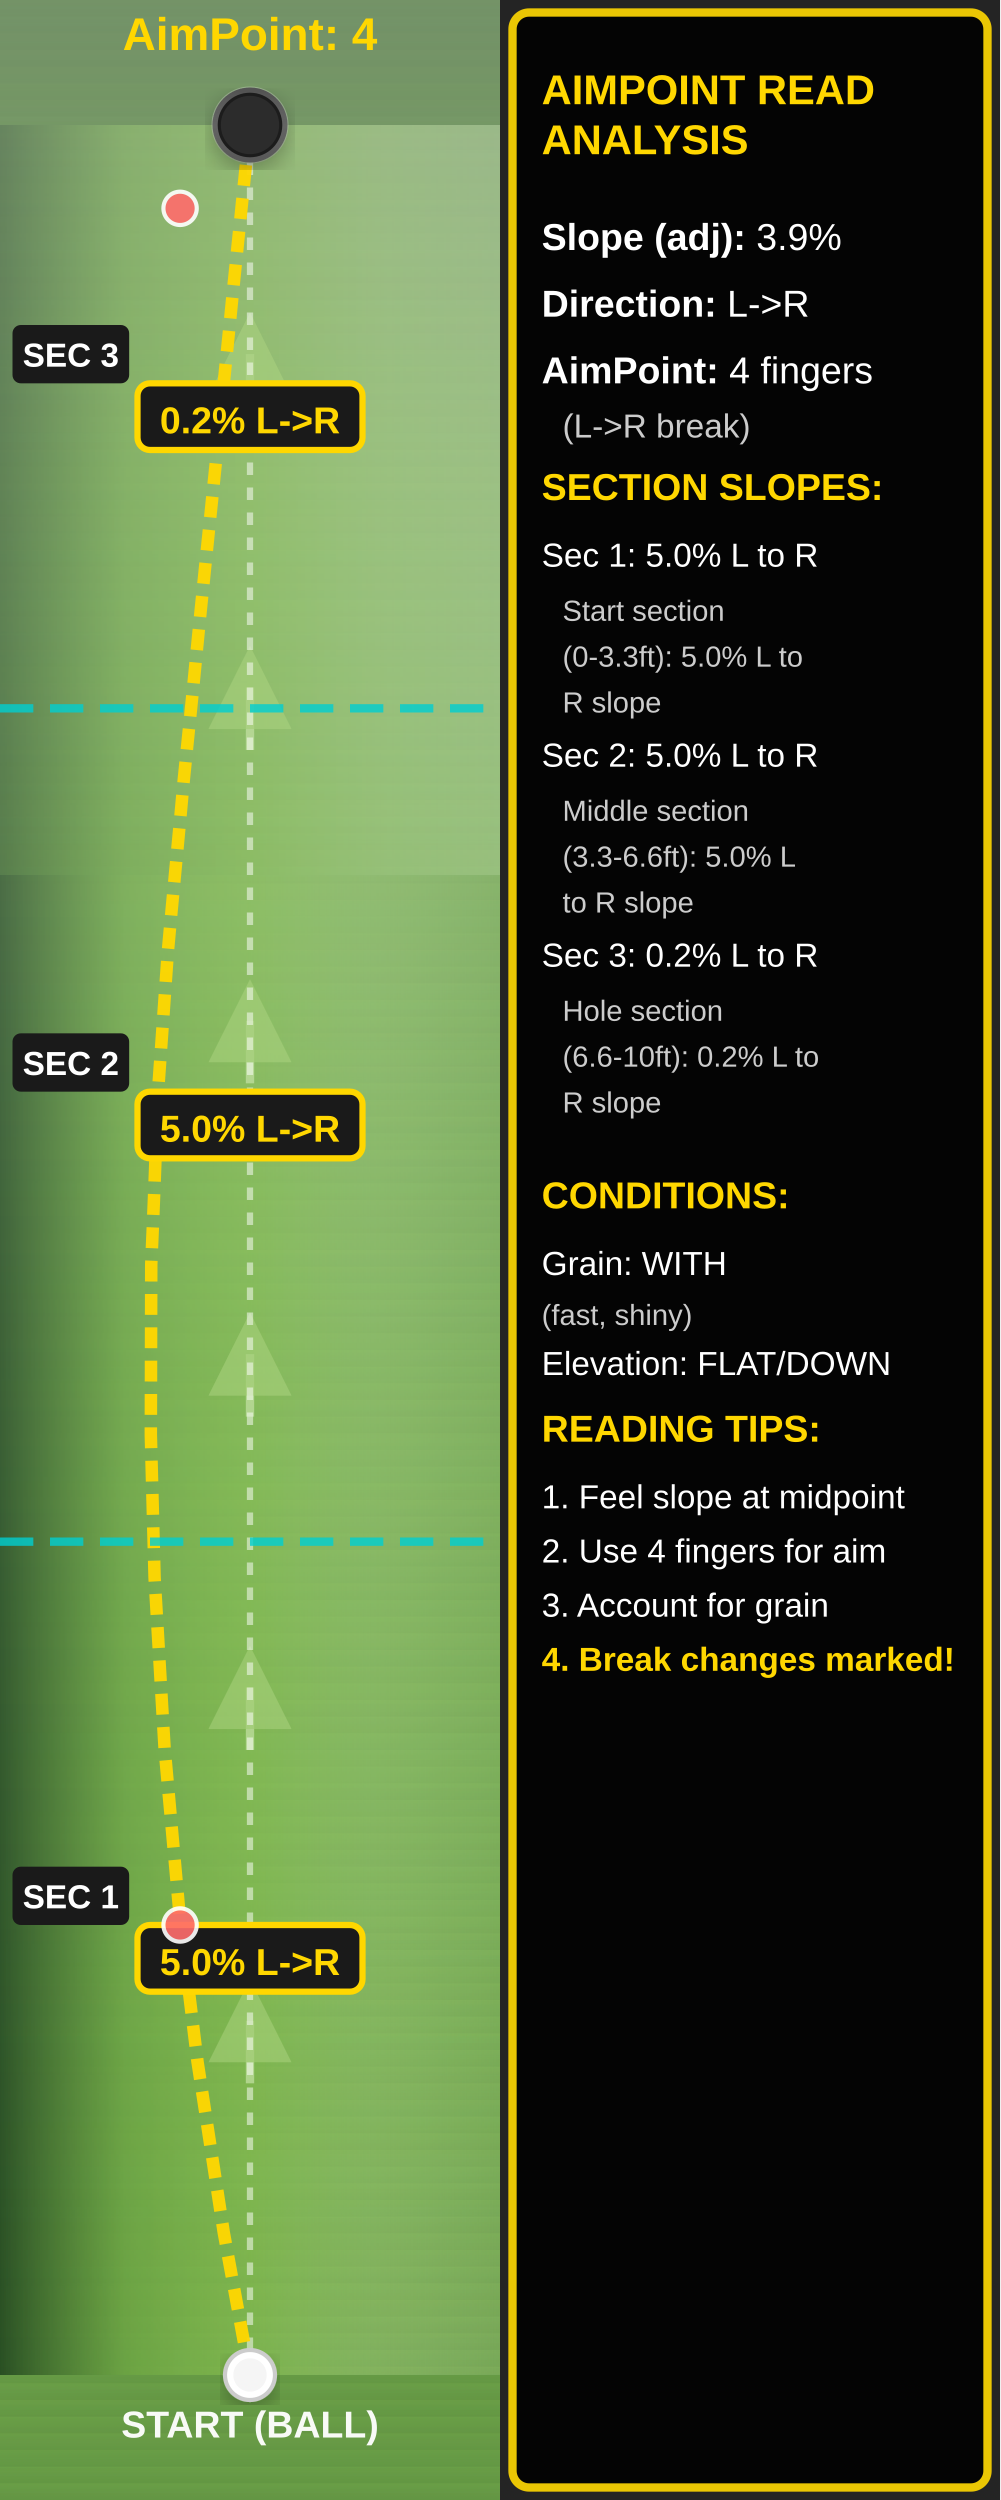
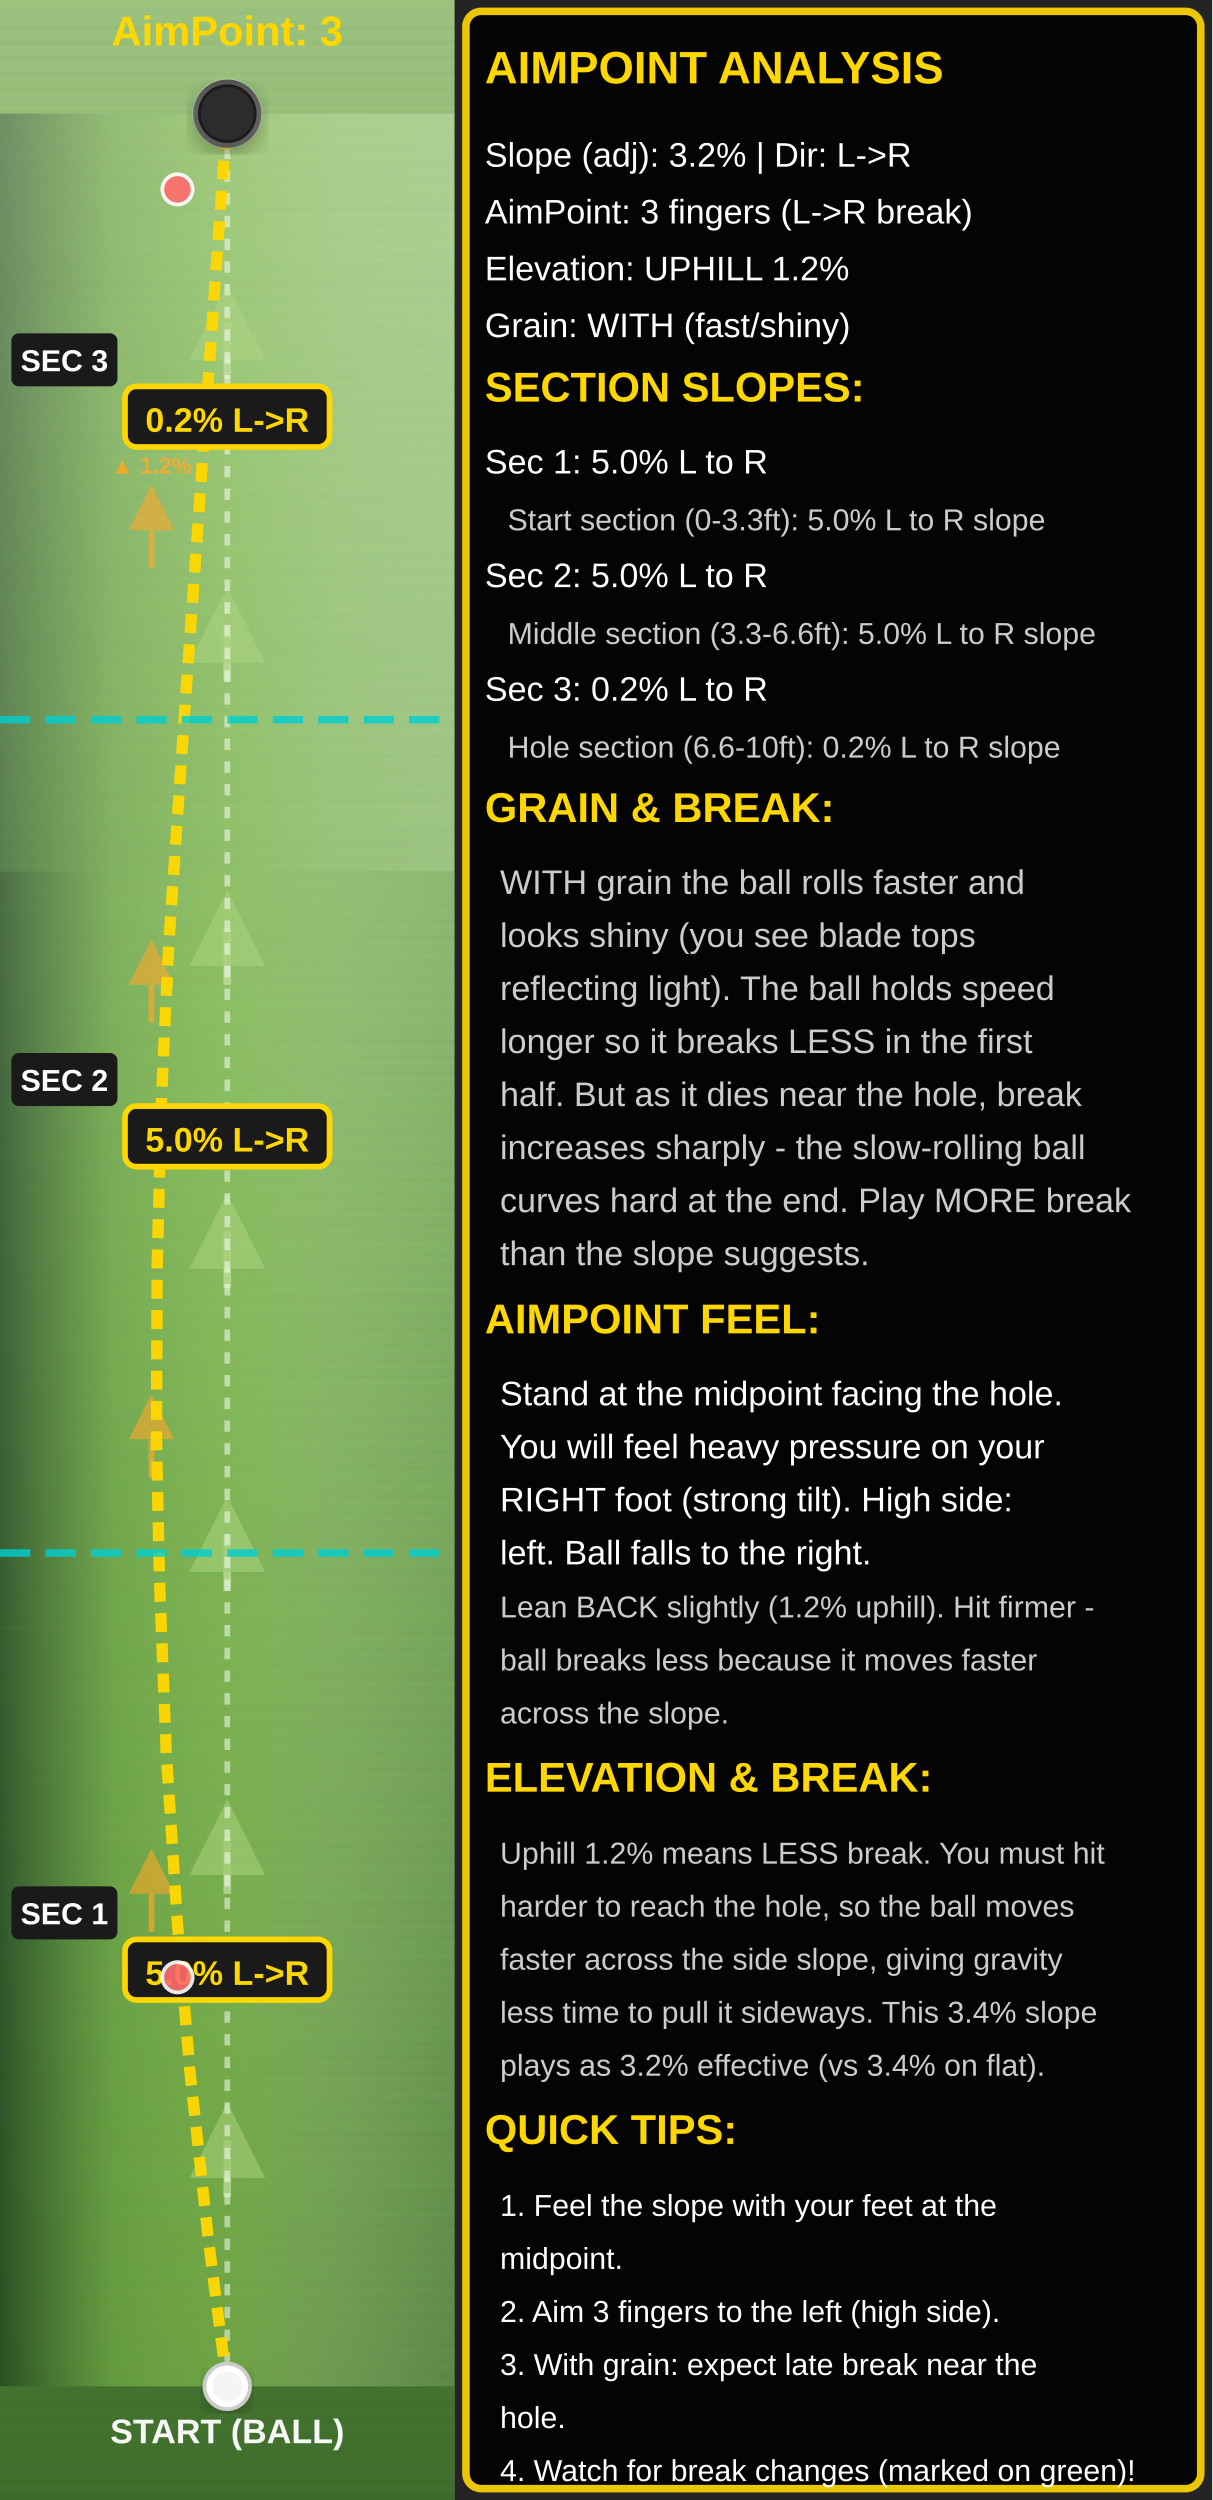
- <svg xmlns="http://www.w3.org/2000/svg" width="240" height="600">
+ <svg xmlns="http://www.w3.org/2000/svg" width="320" height="660">
  <defs>
    <linearGradient id="baseGreen" x1="0%" y1="0%" x2="0%" y2="100%">
      <stop offset="0%" style="stop-color:#689F38;stop-opacity:1" />
      <stop offset="50%" style="stop-color:#558B2F;stop-opacity:1" />
      <stop offset="100%" style="stop-color:#4A7C27;stop-opacity:1" />
    </linearGradient>
    <linearGradient id="grainGradient" x1="0%" y1="0%" x2="0%" y2="100%">
      <stop offset="0%" style="stop-color:#E8F5E9;stop-opacity:0.6" />
      <stop offset="30%" style="stop-color:#C8E6C9;stop-opacity:0.5" />
      <stop offset="60%" style="stop-color:#A5D6A7;stop-opacity:0.35" />
      <stop offset="100%" style="stop-color:#81C784;stop-opacity:0.2" />
    </linearGradient>
    <linearGradient id="elevationGradient" x1="0%" y1="0%" x2="0%" y2="100%">
-       <stop offset="0%" style="stop-color:#1B3D14;stop-opacity:1.0" />
-       <stop offset="20%" style="stop-color:#4A7C27;stop-opacity:0.85" />
-       <stop offset="50%" style="stop-color:#689F38;stop-opacity:0.6" />
-       <stop offset="80%" style="stop-color:#8BC34A;stop-opacity:0.4" />
-       <stop offset="100%" style="stop-color:#AED581;stop-opacity:0.3" />
+       <stop offset="0%" style="stop-color:#AED581;stop-opacity:0.21" />
+       <stop offset="50%" style="stop-color:#689F38;stop-opacity:0.45" />
+       <stop offset="100%" style="stop-color:#1B3D14;stop-opacity:0.70" />
    </linearGradient>
    <linearGradient id="breakGradientSec1" x1="0%" y1="0%" x2="100%" y2="0%">
      <stop offset="0%" style="stop-color:#1B3D14;stop-opacity:1.0" />
      <stop offset="25%" style="stop-color:#689F38;stop-opacity:0.8" />
      <stop offset="50%" style="stop-color:#8BC34A;stop-opacity:0.6" />
      <stop offset="75%" style="stop-color:#AED581;stop-opacity:0.4" />
      <stop offset="100%" style="stop-color:#C5E1A5;stop-opacity:0.2" />
    </linearGradient>
    <linearGradient id="breakGradientSec2" x1="0%" y1="0%" x2="100%" y2="0%">
      <stop offset="0%" style="stop-color:#1B3D14;stop-opacity:1.0" />
      <stop offset="25%" style="stop-color:#689F38;stop-opacity:0.8" />
      <stop offset="50%" style="stop-color:#8BC34A;stop-opacity:0.6" />
      <stop offset="75%" style="stop-color:#AED581;stop-opacity:0.4" />
      <stop offset="100%" style="stop-color:#C5E1A5;stop-opacity:0.2" />
    </linearGradient>
    <linearGradient id="breakGradientSec3" x1="0%" y1="0%" x2="100%" y2="0%">
      <stop offset="0%" style="stop-color:#1B3D14;stop-opacity:0.72" />
      <stop offset="25%" style="stop-color:#689F38;stop-opacity:0.642" />
      <stop offset="50%" style="stop-color:#8BC34A;stop-opacity:0.565" />
      <stop offset="75%" style="stop-color:#AED581;stop-opacity:0.488" />
      <stop offset="100%" style="stop-color:#C5E1A5;stop-opacity:0.41" />
    </linearGradient>
    <linearGradient id="holeGrainGradient" x1="50%" y1="0%" x2="50%" y2="100%">
      <stop offset="0%" style="stop-color:#FFFFFF;stop-opacity:0.3" />
      <stop offset="50%" style="stop-color:#CCCCCC;stop-opacity:0.5" />
      <stop offset="100%" style="stop-color:#999999;stop-opacity:0.6" />
    </linearGradient>
    <filter id="shadow">
      <feDropShadow dx="0" dy="2" stdDeviation="3" flood-opacity="0.3" />
    </filter>
    <marker id="arrowhead-grain" markerWidth="10" markerHeight="10" refX="5" refY="5" orient="auto">
      <polygon points="0,0 10,5 0,10" fill="#AED581" opacity="0.7" />
    </marker>
+     <marker id="arrowhead-elev-up" markerWidth="8" markerHeight="8" refX="4" refY="8" orient="0">
+       <polygon points="4,0 8,8 0,8" fill="#FFA726" opacity="0.85" />
+     </marker>
+     <marker id="arrowhead-elev-down" markerWidth="8" markerHeight="8" refX="4" refY="0" orient="0">
+       <polygon points="0,0 8,0 4,8" fill="#4FC3F7" opacity="0.85" />
+     </marker>
    <pattern id="grassTexture" x="0" y="0" width="4" height="4" patternUnits="userSpaceOnUse">
      <rect width="4" height="4" fill="url(#baseGreen)" opacity="0.95" />
      <line x1="0" y1="2" x2="4" y2="2" stroke="#5A9B3F" stroke-width="0.5" opacity="0.3" />
    </pattern>
  </defs>
-   <rect width="120" height="600" fill="url(#baseGreen)" />
-   <rect width="120" height="600" fill="url(#grassTexture)" opacity="0.3" />
-   <rect width="120" height="600" fill="url(#elevationGradient)" opacity="0.7" />
-   <rect x="0" y="390.0" width="120" height="180.0" fill="url(#breakGradientSec1)" opacity="1.0" />
-   <rect x="0" y="210.0" width="120" height="180.0" fill="url(#breakGradientSec2)" opacity="1.0" />
-   <rect x="0" y="30" width="120" height="180.0" fill="url(#breakGradientSec3)" opacity="1.0" />
-   <rect width="120" height="600" fill="url(#grainGradient)" opacity="0.6" />
+   <rect width="120" height="660" fill="url(#baseGreen)" />
+   <rect width="120" height="660" fill="url(#grassTexture)" opacity="0.3" />
+   <rect width="120" height="660" fill="url(#elevationGradient)" opacity="0.7" />
+   <rect x="0" y="430.0" width="120" height="200.0" fill="url(#breakGradientSec1)" opacity="1.0" />
+   <rect x="0" y="230.0" width="120" height="200.0" fill="url(#breakGradientSec2)" opacity="1.0" />
+   <rect x="0" y="30" width="120" height="200.0" fill="url(#breakGradientSec3)" opacity="1.0" />
+   <rect width="120" height="660" fill="url(#grainGradient)" opacity="0.6" />
  <line x1="60.0" y1="100" x2="60.0" y2="85" stroke="#C5E1A5" stroke-width="2" opacity="0.7" marker-end="url(#arrowhead-grain)" />
  <line x1="60.0" y1="180" x2="60.0" y2="165" stroke="#C5E1A5" stroke-width="2" opacity="0.7" marker-end="url(#arrowhead-grain)" />
  <line x1="60.0" y1="260" x2="60.0" y2="245" stroke="#C5E1A5" stroke-width="2" opacity="0.7" marker-end="url(#arrowhead-grain)" />
  <line x1="60.0" y1="340" x2="60.0" y2="325" stroke="#C5E1A5" stroke-width="2" opacity="0.7" marker-end="url(#arrowhead-grain)" />
  <line x1="60.0" y1="420" x2="60.0" y2="405" stroke="#C5E1A5" stroke-width="2" opacity="0.7" marker-end="url(#arrowhead-grain)" />
  <line x1="60.0" y1="500" x2="60.0" y2="485" stroke="#C5E1A5" stroke-width="2" opacity="0.7" marker-end="url(#arrowhead-grain)" />
-   <line x1="60.0" y1="570" x2="60.0" y2="30.0" stroke="#FFFFFF" stroke-width="1.5" stroke-dasharray="3,3" opacity="0.5" />
-   <path d="M 60.0 570.0 C 57.9 558.7, 55.8 547.1, 53.7 535.8 C 51.6 522.3, 49.5 508.3, 47.4 494.8 C 46.0 483.5, 44.6 471.9, 43.2 460.6 C 42.0 447.1, 40.7 433.2, 39.5 419.6 C 38.7 406.1, 37.9 392.1, 37.1 378.6 C 36.8 367.3, 36.5 355.7, 36.2 344.4 C 36.2 330.9, 36.3 317.0, 36.3 303.4 C 36.9 289.9, 37.4 275.9, 37.9 262.4 C 38.7 251.1, 39.5 239.5, 40.3 228.2 C 41.5 214.7, 42.9 200.7, 44.1 187.2 C 45.5 173.7, 46.9 159.7, 48.2 146.2 C 49.4 134.9, 50.5 123.3, 51.7 112.0 C 53.0 98.5, 54.5 84.5, 55.8 71.0 C 57.2 57.5, 58.6 43.5, 60.0 30.0" stroke="#FFD700" stroke-width="3" fill="none" stroke-dasharray="5,3" opacity="0.95" />
-   <line x1="0" y1="370.0" x2="120" y2="370.0" stroke="#00CED1" stroke-width="2" opacity="0.8" stroke-dasharray="8,4" />
-   <line x1="0" y1="170.0" x2="120" y2="170.0" stroke="#00CED1" stroke-width="2" opacity="0.8" stroke-dasharray="8,4" />
-   <rect x="3" y="448.0" width="28" height="14" fill="#1A1A1A" rx="2" />
-   <text x="17" y="458.0" font-family="Arial, sans-serif" font-size="8" fill="#FFFFFF" text-anchor="middle" font-weight="bold">SEC 1</text>
-   <rect x="33.0" y="462.0" width="54" height="16" fill="#1A1A1A" rx="3" stroke="#FFD700" stroke-width="1.5" />
-   <text x="60.0" y="474.0" font-family="Arial, sans-serif" font-size="9" fill="#FFD700" text-anchor="middle" font-weight="bold">5.0% L-&gt;R</text>
-   <rect x="3" y="248.0" width="28" height="14" fill="#1A1A1A" rx="2" />
-   <text x="17" y="258.0" font-family="Arial, sans-serif" font-size="8" fill="#FFFFFF" text-anchor="middle" font-weight="bold">SEC 2</text>
-   <rect x="33.0" y="262.0" width="54" height="16" fill="#1A1A1A" rx="3" stroke="#FFD700" stroke-width="1.5" />
-   <text x="60.0" y="274.0" font-family="Arial, sans-serif" font-size="9" fill="#FFD700" text-anchor="middle" font-weight="bold">5.0% L-&gt;R</text>
-   <rect x="3" y="78.0" width="28" height="14" fill="#1A1A1A" rx="2" />
-   <text x="17" y="88.0" font-family="Arial, sans-serif" font-size="8" fill="#FFFFFF" text-anchor="middle" font-weight="bold">SEC 3</text>
-   <rect x="33.0" y="92.0" width="54" height="16" fill="#1A1A1A" rx="3" stroke="#FFD700" stroke-width="1.5" />
-   <text x="60.0" y="104.0" font-family="Arial, sans-serif" font-size="9" fill="#FFD700" text-anchor="middle" font-weight="bold">0.2% L-&gt;R</text>
-   <circle cx="43.22" cy="462" r="4" fill="#FF6B6B" opacity="0.9" stroke="#FFFFFF" stroke-width="1" />
-   <circle cx="43.22" cy="50" r="4" fill="#FF6B6B" opacity="0.9" stroke="#FFFFFF" stroke-width="1" />
-   <text x="60.0" y="12" font-family="Arial, sans-serif" font-size="11" fill="#FFD700" text-anchor="middle" font-weight="bold">AimPoint: 4</text>
+   <line x1="60.0" y1="580" x2="60.0" y2="565" stroke="#C5E1A5" stroke-width="2" opacity="0.7" marker-end="url(#arrowhead-grain)" />
+   <line x1="40.0" y1="150" x2="40.0" y2="140" stroke="#FFA726" stroke-width="1.5" opacity="0.68" marker-end="url(#arrowhead-elev-up)" />
+   <line x1="40.0" y1="270" x2="40.0" y2="260" stroke="#FFA726" stroke-width="1.5" opacity="0.68" marker-end="url(#arrowhead-elev-up)" />
+   <line x1="40.0" y1="390" x2="40.0" y2="380" stroke="#FFA726" stroke-width="1.5" opacity="0.68" marker-end="url(#arrowhead-elev-up)" />
+   <line x1="40.0" y1="510" x2="40.0" y2="500" stroke="#FFA726" stroke-width="1.5" opacity="0.68" marker-end="url(#arrowhead-elev-up)" />
+   <text x="40.0" y="125" font-family="Arial, sans-serif" font-size="6" fill="#FFA726" text-anchor="middle" font-weight="bold" opacity="0.9">▲ 1.2%</text>
+   <line x1="60.0" y1="630" x2="60.0" y2="30.0" stroke="#FFFFFF" stroke-width="1.5" stroke-dasharray="3,3" opacity="0.5" />
+   <path d="M 60.0 630.0 C 58.4 617.5, 56.7 604.6, 55.1 592.0 C 53.4 577.0, 51.8 561.5, 50.1 546.5 C 49.1 533.9, 47.9 521.0, 46.9 508.5 C 45.9 493.4, 44.9 477.9, 43.9 462.9 C 43.3 447.9, 42.7 432.4, 42.1 417.3 C 41.8 404.8, 41.6 391.9, 41.3 379.4 C 41.4 364.3, 41.4 348.8, 41.5 333.8 C 41.9 318.8, 42.3 303.3, 42.7 288.2 C 43.3 275.7, 43.9 262.8, 44.5 250.3 C 45.5 235.2, 46.6 219.7, 47.6 204.7 C 48.6 189.6, 49.7 174.2, 50.8 159.1 C 51.7 146.6, 52.6 133.7, 53.5 121.1 C 54.5 106.1, 55.7 90.6, 56.7 75.6 C 57.8 60.5, 58.9 45.0, 60.0 30.0" stroke="#FFD700" stroke-width="3" fill="none" stroke-dasharray="5,3" opacity="0.95" />
+   <line x1="0" y1="410.0" x2="120" y2="410.0" stroke="#00CED1" stroke-width="2" opacity="0.8" stroke-dasharray="8,4" />
+   <line x1="0" y1="190.0" x2="120" y2="190.0" stroke="#00CED1" stroke-width="2" opacity="0.8" stroke-dasharray="8,4" />
+   <rect x="3" y="498.0" width="28" height="14" fill="#1A1A1A" rx="2" />
+   <text x="17" y="508.0" font-family="Arial, sans-serif" font-size="8" fill="#FFFFFF" text-anchor="middle" font-weight="bold">SEC 1</text>
+   <rect x="33.0" y="512.0" width="54" height="16" fill="#1A1A1A" rx="3" stroke="#FFD700" stroke-width="1.5" />
+   <text x="60.0" y="524.0" font-family="Arial, sans-serif" font-size="9" fill="#FFD700" text-anchor="middle" font-weight="bold">5.0% L-&gt;R</text>
+   <rect x="3" y="278.0" width="28" height="14" fill="#1A1A1A" rx="2" />
+   <text x="17" y="288.0" font-family="Arial, sans-serif" font-size="8" fill="#FFFFFF" text-anchor="middle" font-weight="bold">SEC 2</text>
+   <rect x="33.0" y="292.0" width="54" height="16" fill="#1A1A1A" rx="3" stroke="#FFD700" stroke-width="1.5" />
+   <text x="60.0" y="304.0" font-family="Arial, sans-serif" font-size="9" fill="#FFD700" text-anchor="middle" font-weight="bold">5.0% L-&gt;R</text>
+   <rect x="3" y="88.0" width="28" height="14" fill="#1A1A1A" rx="2" />
+   <text x="17" y="98.0" font-family="Arial, sans-serif" font-size="8" fill="#FFFFFF" text-anchor="middle" font-weight="bold">SEC 3</text>
+   <rect x="33.0" y="102.0" width="54" height="16" fill="#1A1A1A" rx="3" stroke="#FFD700" stroke-width="1.5" />
+   <text x="60.0" y="114.0" font-family="Arial, sans-serif" font-size="9" fill="#FFD700" text-anchor="middle" font-weight="bold">0.2% L-&gt;R</text>
+   <circle cx="46.856" cy="522" r="4" fill="#FF6B6B" opacity="0.9" stroke="#FFFFFF" stroke-width="1" />
+   <circle cx="46.856" cy="50" r="4" fill="#FF6B6B" opacity="0.9" stroke="#FFFFFF" stroke-width="1" />
+   <text x="60.0" y="12" font-family="Arial, sans-serif" font-size="11" fill="#FFD700" text-anchor="middle" font-weight="bold">AimPoint: 3</text>
  <circle cx="60.0" cy="30.0" r="9" fill="#1A1A1A" filter="url(#shadow)" />
  <circle cx="60.0" cy="30.0" r="7" fill="#2C2C2C" />
  <circle cx="60.0" cy="30.0" r="8.5" fill="none" stroke="url(#holeGrainGradient)" stroke-width="1.5" opacity="0.8" />
-   <circle cx="60.0" cy="570" r="6" fill="#FFFFFF" stroke="#CCCCCC" stroke-width="1" filter="url(#shadow)" />
-   <circle cx="60.0" cy="570" r="4" fill="#F5F5F5" />
-   <text x="60.0" y="585" font-family="Arial, sans-serif" font-size="9" fill="#FFFFFF" text-anchor="middle" font-weight="bold" opacity="0.95">START (BALL)</text>
-   <rect x="120" y="0" width="120" height="600" fill="#1A1A1A" opacity="0.95" />
-   <rect x="123" y="3" width="114" height="594" fill="#000000" opacity="0.9" rx="4" stroke="#FFD700" stroke-width="2" />
-   <text x="130" y="25" font-family="Arial, sans-serif" font-size="10" fill="#FFD700" font-weight="bold">AIMPOINT READ</text>
-   <text x="130" y="37" font-family="Arial, sans-serif" font-size="10" fill="#FFD700" font-weight="bold">ANALYSIS</text>
-   <text x="130" y="60" font-family="Arial, sans-serif" font-size="9" fill="#FFFFFF">
-     <tspan font-weight="bold">Slope (adj):</tspan> 3.9%</text>
-   <text x="130" y="76" font-family="Arial, sans-serif" font-size="9" fill="#FFFFFF">
-     <tspan font-weight="bold">Direction:</tspan> L-&gt;R</text>
-   <text x="130" y="92" font-family="Arial, sans-serif" font-size="9" fill="#FFFFFF">
-     <tspan font-weight="bold">AimPoint:</tspan> 4 fingers</text>
-   <text x="135" y="105" font-family="Arial, sans-serif" font-size="8" fill="#CCCCCC">(L-&gt;R break)</text>
-   <text x="130" y="120" font-family="Arial, sans-serif" font-size="9" fill="#FFD700" font-weight="bold">SECTION SLOPES:</text>
-   <text x="130" y="136" font-family="Arial, sans-serif" font-size="8" fill="#FFFFFF">Sec 1: 5.0% L to R</text>
-   <text x="135" y="149" font-family="Arial, sans-serif" font-size="7" fill="#CCCCCC">Start section</text>
-   <text x="135" y="160" font-family="Arial, sans-serif" font-size="7" fill="#CCCCCC">(0-3.3ft): 5.0% L to</text>
-   <text x="135" y="171" font-family="Arial, sans-serif" font-size="7" fill="#CCCCCC">R slope</text>
-   <text x="130" y="184" font-family="Arial, sans-serif" font-size="8" fill="#FFFFFF">Sec 2: 5.0% L to R</text>
-   <text x="135" y="197" font-family="Arial, sans-serif" font-size="7" fill="#CCCCCC">Middle section</text>
-   <text x="135" y="208" font-family="Arial, sans-serif" font-size="7" fill="#CCCCCC">(3.3-6.6ft): 5.0% L</text>
-   <text x="135" y="219" font-family="Arial, sans-serif" font-size="7" fill="#CCCCCC">to R slope</text>
-   <text x="130" y="232" font-family="Arial, sans-serif" font-size="8" fill="#FFFFFF">Sec 3: 0.2% L to R</text>
-   <text x="135" y="245" font-family="Arial, sans-serif" font-size="7" fill="#CCCCCC">Hole section</text>
-   <text x="135" y="256" font-family="Arial, sans-serif" font-size="7" fill="#CCCCCC">(6.6-10ft): 0.2% L to</text>
-   <text x="135" y="267" font-family="Arial, sans-serif" font-size="7" fill="#CCCCCC">R slope</text>
-   <text x="130" y="290" font-family="Arial, sans-serif" font-size="9" fill="#FFD700" font-weight="bold">CONDITIONS:</text>
-   <text x="130" y="306" font-family="Arial, sans-serif" font-size="8" fill="#FFFFFF">Grain: WITH</text>
-   <text x="130" y="318" font-family="Arial, sans-serif" font-size="7" fill="#CCCCCC">(fast, shiny)</text>
-   <text x="130" y="330" font-family="Arial, sans-serif" font-size="8" fill="#FFFFFF">Elevation: FLAT/DOWN</text>
-   <text x="130" y="346" font-family="Arial, sans-serif" font-size="9" fill="#FFD700" font-weight="bold">READING TIPS:</text>
-   <text x="130" y="362" font-family="Arial, sans-serif" font-size="8" fill="#FFFFFF" font-weight="normal">1. Feel slope at midpoint</text>
-   <text x="130" y="375" font-family="Arial, sans-serif" font-size="8" fill="#FFFFFF" font-weight="normal">2. Use 4 fingers for aim</text>
-   <text x="130" y="388" font-family="Arial, sans-serif" font-size="8" fill="#FFFFFF" font-weight="normal">3. Account for grain</text>
-   <text x="130" y="401" font-family="Arial, sans-serif" font-size="8" fill="#FFD700" font-weight="bold">4. Break changes marked!</text>
+   <circle cx="60.0" cy="630" r="6" fill="#FFFFFF" stroke="#CCCCCC" stroke-width="1" filter="url(#shadow)" />
+   <circle cx="60.0" cy="630" r="4" fill="#F5F5F5" />
+   <text x="60.0" y="645" font-family="Arial, sans-serif" font-size="9" fill="#FFFFFF" text-anchor="middle" font-weight="bold" opacity="0.95">START (BALL)</text>
+   <rect x="120" y="0" width="200" height="660" fill="#1A1A1A" opacity="0.95" />
+   <rect x="123" y="3" width="194" height="654" fill="#000000" opacity="0.9" rx="4" stroke="#FFD700" stroke-width="2" />
+   <text x="128" y="22" font-family="Arial, sans-serif" font-size="12" fill="#FFD700" font-weight="bold">AIMPOINT ANALYSIS</text>
+   <text x="128" y="44" font-family="Arial, sans-serif" font-size="9" fill="#FFFFFF">Slope (adj): 3.2%  |  Dir: L-&gt;R</text>
+   <text x="128" y="59" font-family="Arial, sans-serif" font-size="9" fill="#FFFFFF">AimPoint: 3 fingers (L-&gt;R break)</text>
+   <text x="128" y="74" font-family="Arial, sans-serif" font-size="9" fill="#FFFFFF">Elevation: UPHILL 1.2%</text>
+   <text x="128" y="89" font-family="Arial, sans-serif" font-size="9" fill="#FFFFFF">Grain: WITH (fast/shiny)</text>
+   <text x="128" y="106" font-family="Arial, sans-serif" font-size="11" fill="#FFD700" font-weight="bold">SECTION SLOPES:</text>
+   <text x="128" y="125" font-family="Arial, sans-serif" font-size="9" fill="#FFFFFF">Sec 1: 5.0% L to R</text>
+   <text x="134" y="140" font-family="Arial, sans-serif" font-size="8" fill="#CCCCCC">Start section (0-3.3ft): 5.0% L to R slope</text>
+   <text x="128" y="155" font-family="Arial, sans-serif" font-size="9" fill="#FFFFFF">Sec 2: 5.0% L to R</text>
+   <text x="134" y="170" font-family="Arial, sans-serif" font-size="8" fill="#CCCCCC">Middle section (3.3-6.6ft): 5.0% L to R slope</text>
+   <text x="128" y="185" font-family="Arial, sans-serif" font-size="9" fill="#FFFFFF">Sec 3: 0.2% L to R</text>
+   <text x="134" y="200" font-family="Arial, sans-serif" font-size="8" fill="#CCCCCC">Hole section (6.6-10ft): 0.2% L to R slope</text>
+   <text x="128" y="217" font-family="Arial, sans-serif" font-size="11" fill="#FFD700" font-weight="bold">GRAIN &amp; BREAK:</text>
+   <text x="132" y="236" font-family="Arial, sans-serif" font-size="9" fill="#CCCCCC">WITH grain the ball rolls faster and</text>
+   <text x="132" y="250" font-family="Arial, sans-serif" font-size="9" fill="#CCCCCC">looks shiny (you see blade tops</text>
+   <text x="132" y="264" font-family="Arial, sans-serif" font-size="9" fill="#CCCCCC">reflecting light). The ball holds speed</text>
+   <text x="132" y="278" font-family="Arial, sans-serif" font-size="9" fill="#CCCCCC">longer so it breaks LESS in the first</text>
+   <text x="132" y="292" font-family="Arial, sans-serif" font-size="9" fill="#CCCCCC">half. But as it dies near the hole, break</text>
+   <text x="132" y="306" font-family="Arial, sans-serif" font-size="9" fill="#CCCCCC">increases sharply - the slow-rolling ball</text>
+   <text x="132" y="320" font-family="Arial, sans-serif" font-size="9" fill="#CCCCCC">curves hard at the end. Play MORE break</text>
+   <text x="132" y="334" font-family="Arial, sans-serif" font-size="9" fill="#CCCCCC">than the slope suggests.</text>
+   <text x="128" y="352" font-family="Arial, sans-serif" font-size="11" fill="#FFD700" font-weight="bold">AIMPOINT FEEL:</text>
+   <text x="132" y="371" font-family="Arial, sans-serif" font-size="9" fill="#FFFFFF">Stand at the midpoint facing the hole.</text>
+   <text x="132" y="385" font-family="Arial, sans-serif" font-size="9" fill="#FFFFFF">You will feel heavy pressure on your</text>
+   <text x="132" y="399" font-family="Arial, sans-serif" font-size="9" fill="#FFFFFF">RIGHT foot (strong tilt). High side:</text>
+   <text x="132" y="413" font-family="Arial, sans-serif" font-size="9" fill="#FFFFFF">left. Ball falls to the right.</text>
+   <text x="132" y="427" font-family="Arial, sans-serif" font-size="8" fill="#CCCCCC">Lean BACK slightly (1.2% uphill). Hit firmer -</text>
+   <text x="132" y="441" font-family="Arial, sans-serif" font-size="8" fill="#CCCCCC">ball breaks less because it moves faster</text>
+   <text x="132" y="455" font-family="Arial, sans-serif" font-size="8" fill="#CCCCCC">across the slope.</text>
+   <text x="128" y="473" font-family="Arial, sans-serif" font-size="11" fill="#FFD700" font-weight="bold">ELEVATION &amp; BREAK:</text>
+   <text x="132" y="492" font-family="Arial, sans-serif" font-size="8" fill="#CCCCCC">Uphill 1.2% means LESS break. You must hit</text>
+   <text x="132" y="506" font-family="Arial, sans-serif" font-size="8" fill="#CCCCCC">harder to reach the hole, so the ball moves</text>
+   <text x="132" y="520" font-family="Arial, sans-serif" font-size="8" fill="#CCCCCC">faster across the side slope, giving gravity</text>
+   <text x="132" y="534" font-family="Arial, sans-serif" font-size="8" fill="#CCCCCC">less time to pull it sideways. This 3.4% slope</text>
+   <text x="132" y="548" font-family="Arial, sans-serif" font-size="8" fill="#CCCCCC">plays as 3.2% effective (vs 3.4% on flat).</text>
+   <text x="128" y="566" font-family="Arial, sans-serif" font-size="11" fill="#FFD700" font-weight="bold">QUICK TIPS:</text>
+   <text x="132" y="585" font-family="Arial, sans-serif" font-size="8" fill="#FFFFFF">1. Feel the slope with your feet at the</text>
+   <text x="132" y="599" font-family="Arial, sans-serif" font-size="8" fill="#FFFFFF">midpoint.</text>
+   <text x="132" y="613" font-family="Arial, sans-serif" font-size="8" fill="#FFFFFF">2. Aim 3 fingers to the left (high side).</text>
+   <text x="132" y="627" font-family="Arial, sans-serif" font-size="8" fill="#FFFFFF">3. With grain: expect late break near the</text>
+   <text x="132" y="641" font-family="Arial, sans-serif" font-size="8" fill="#FFFFFF">hole.</text>
+   <text x="132" y="655" font-family="Arial, sans-serif" font-size="8" fill="#FFFFFF">4. Watch for break changes (marked on green)!</text>
</svg>
